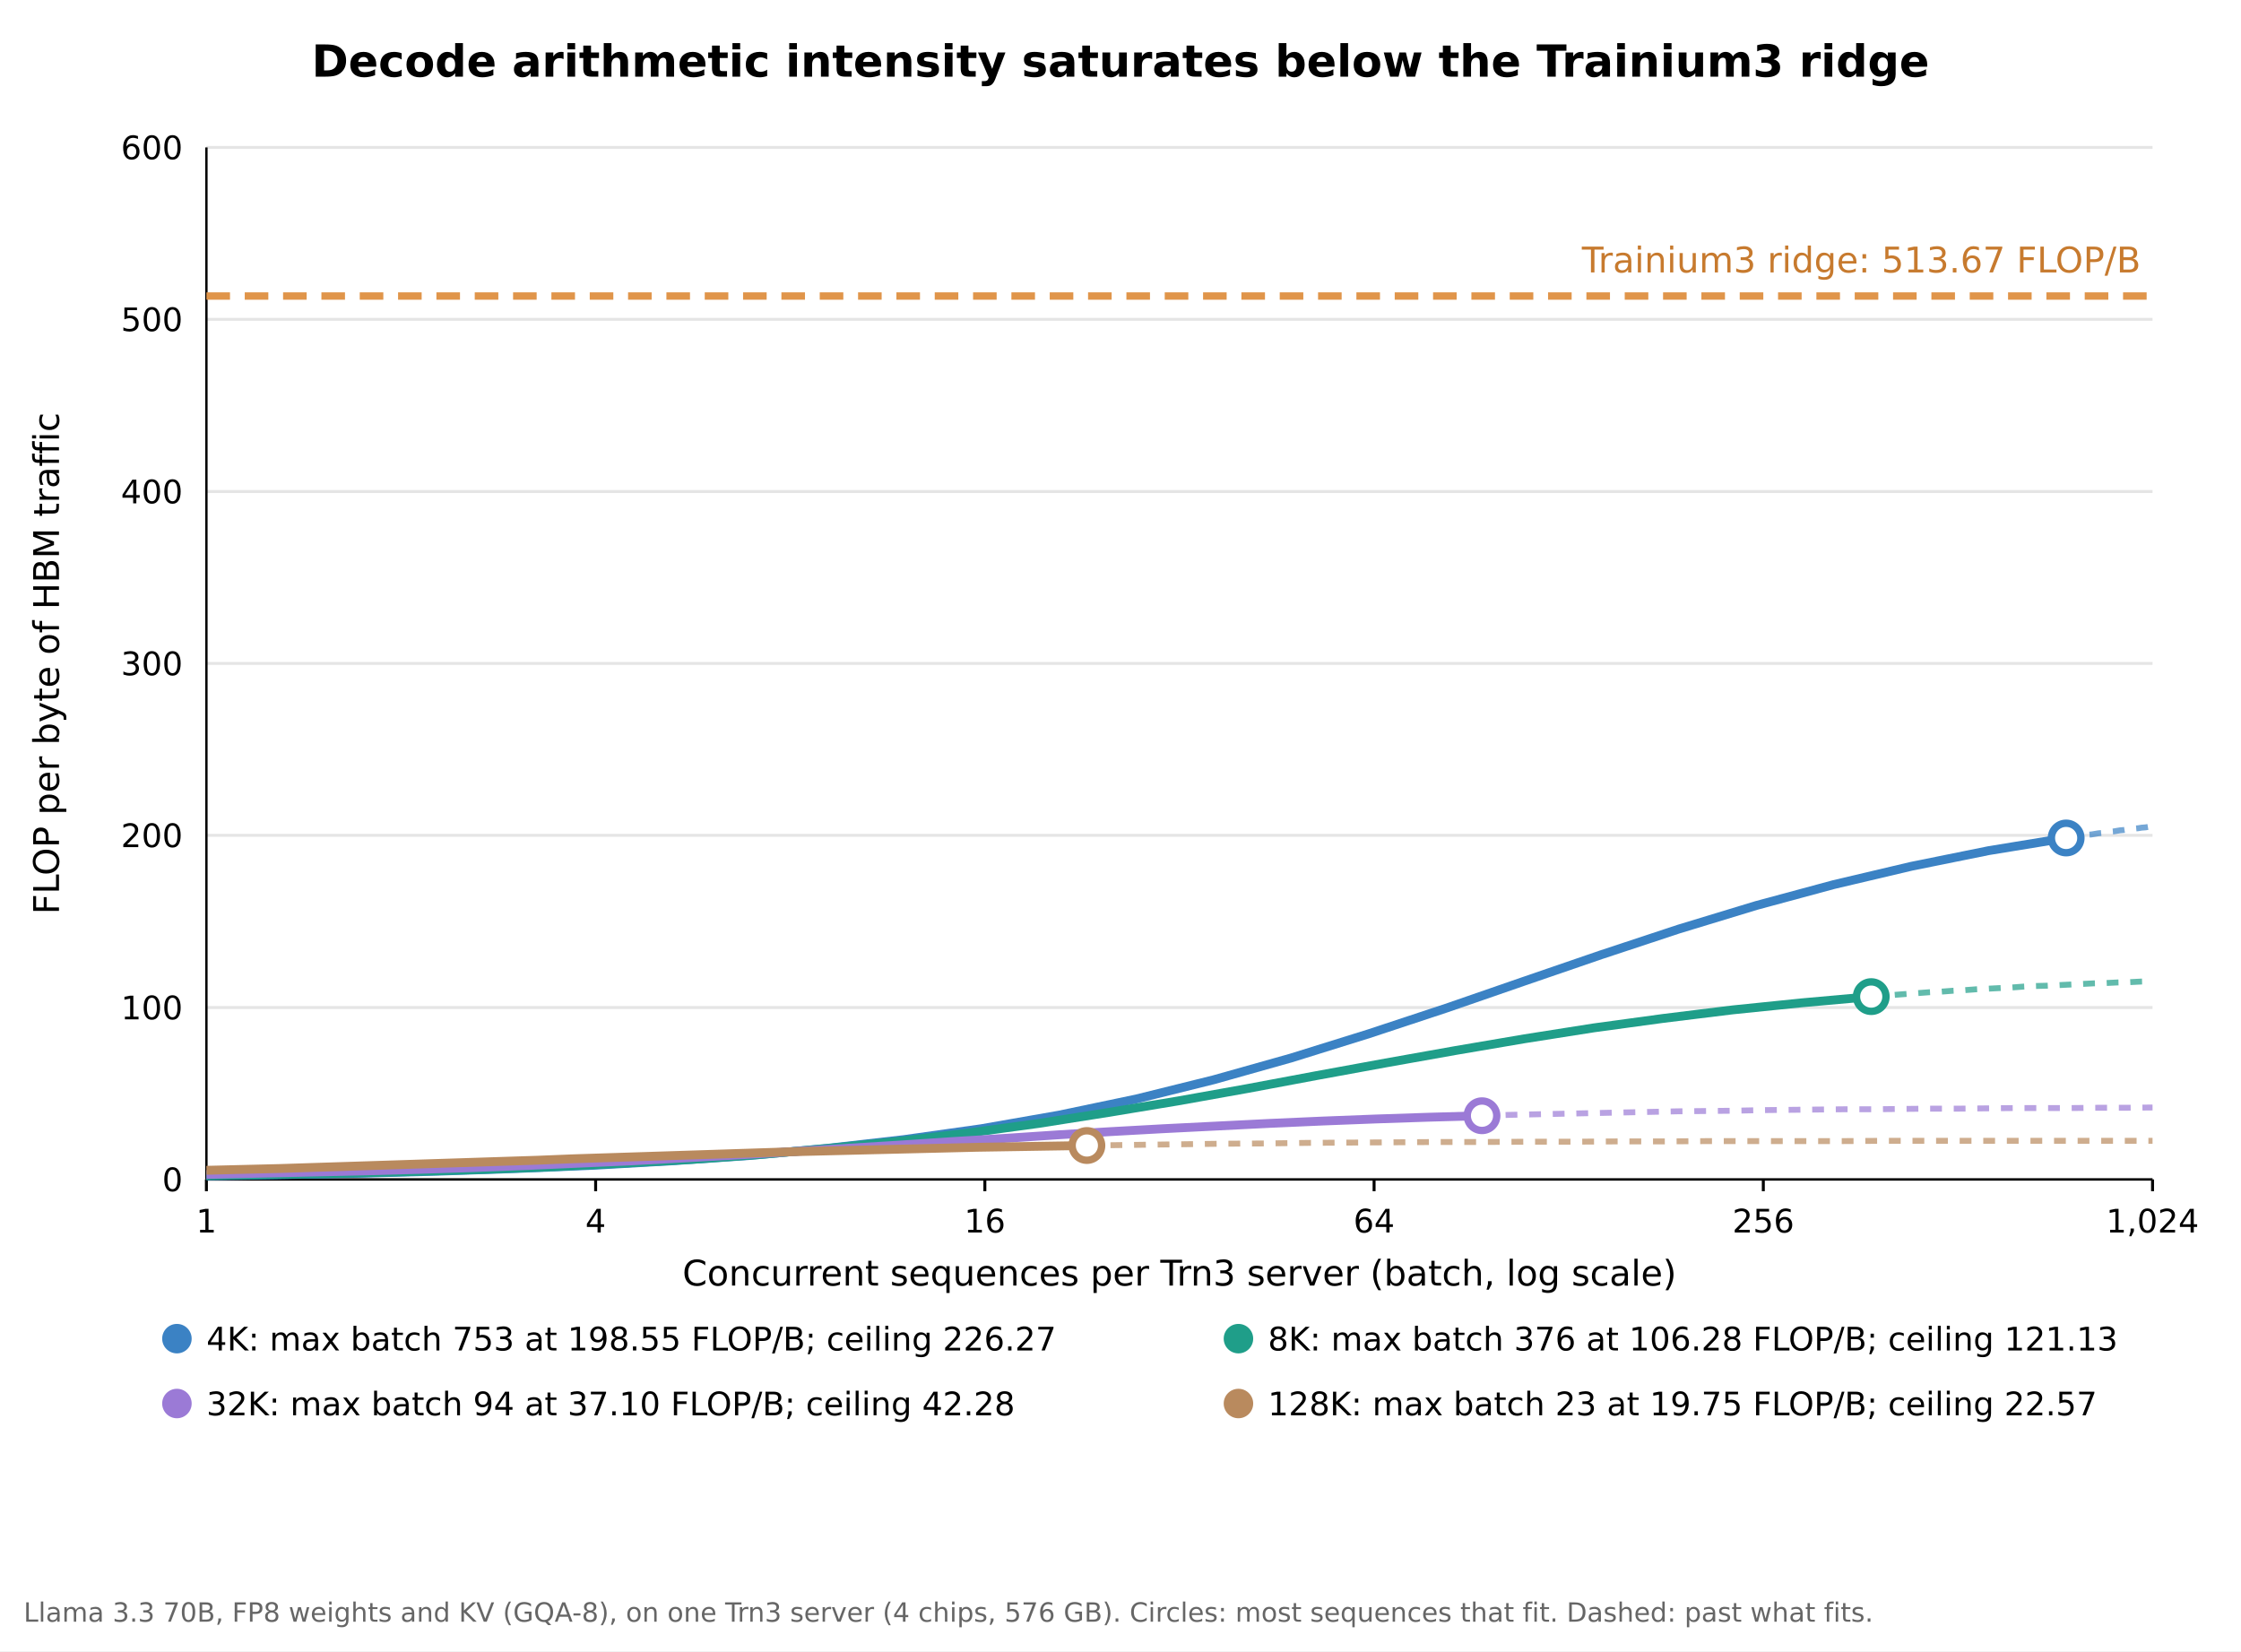
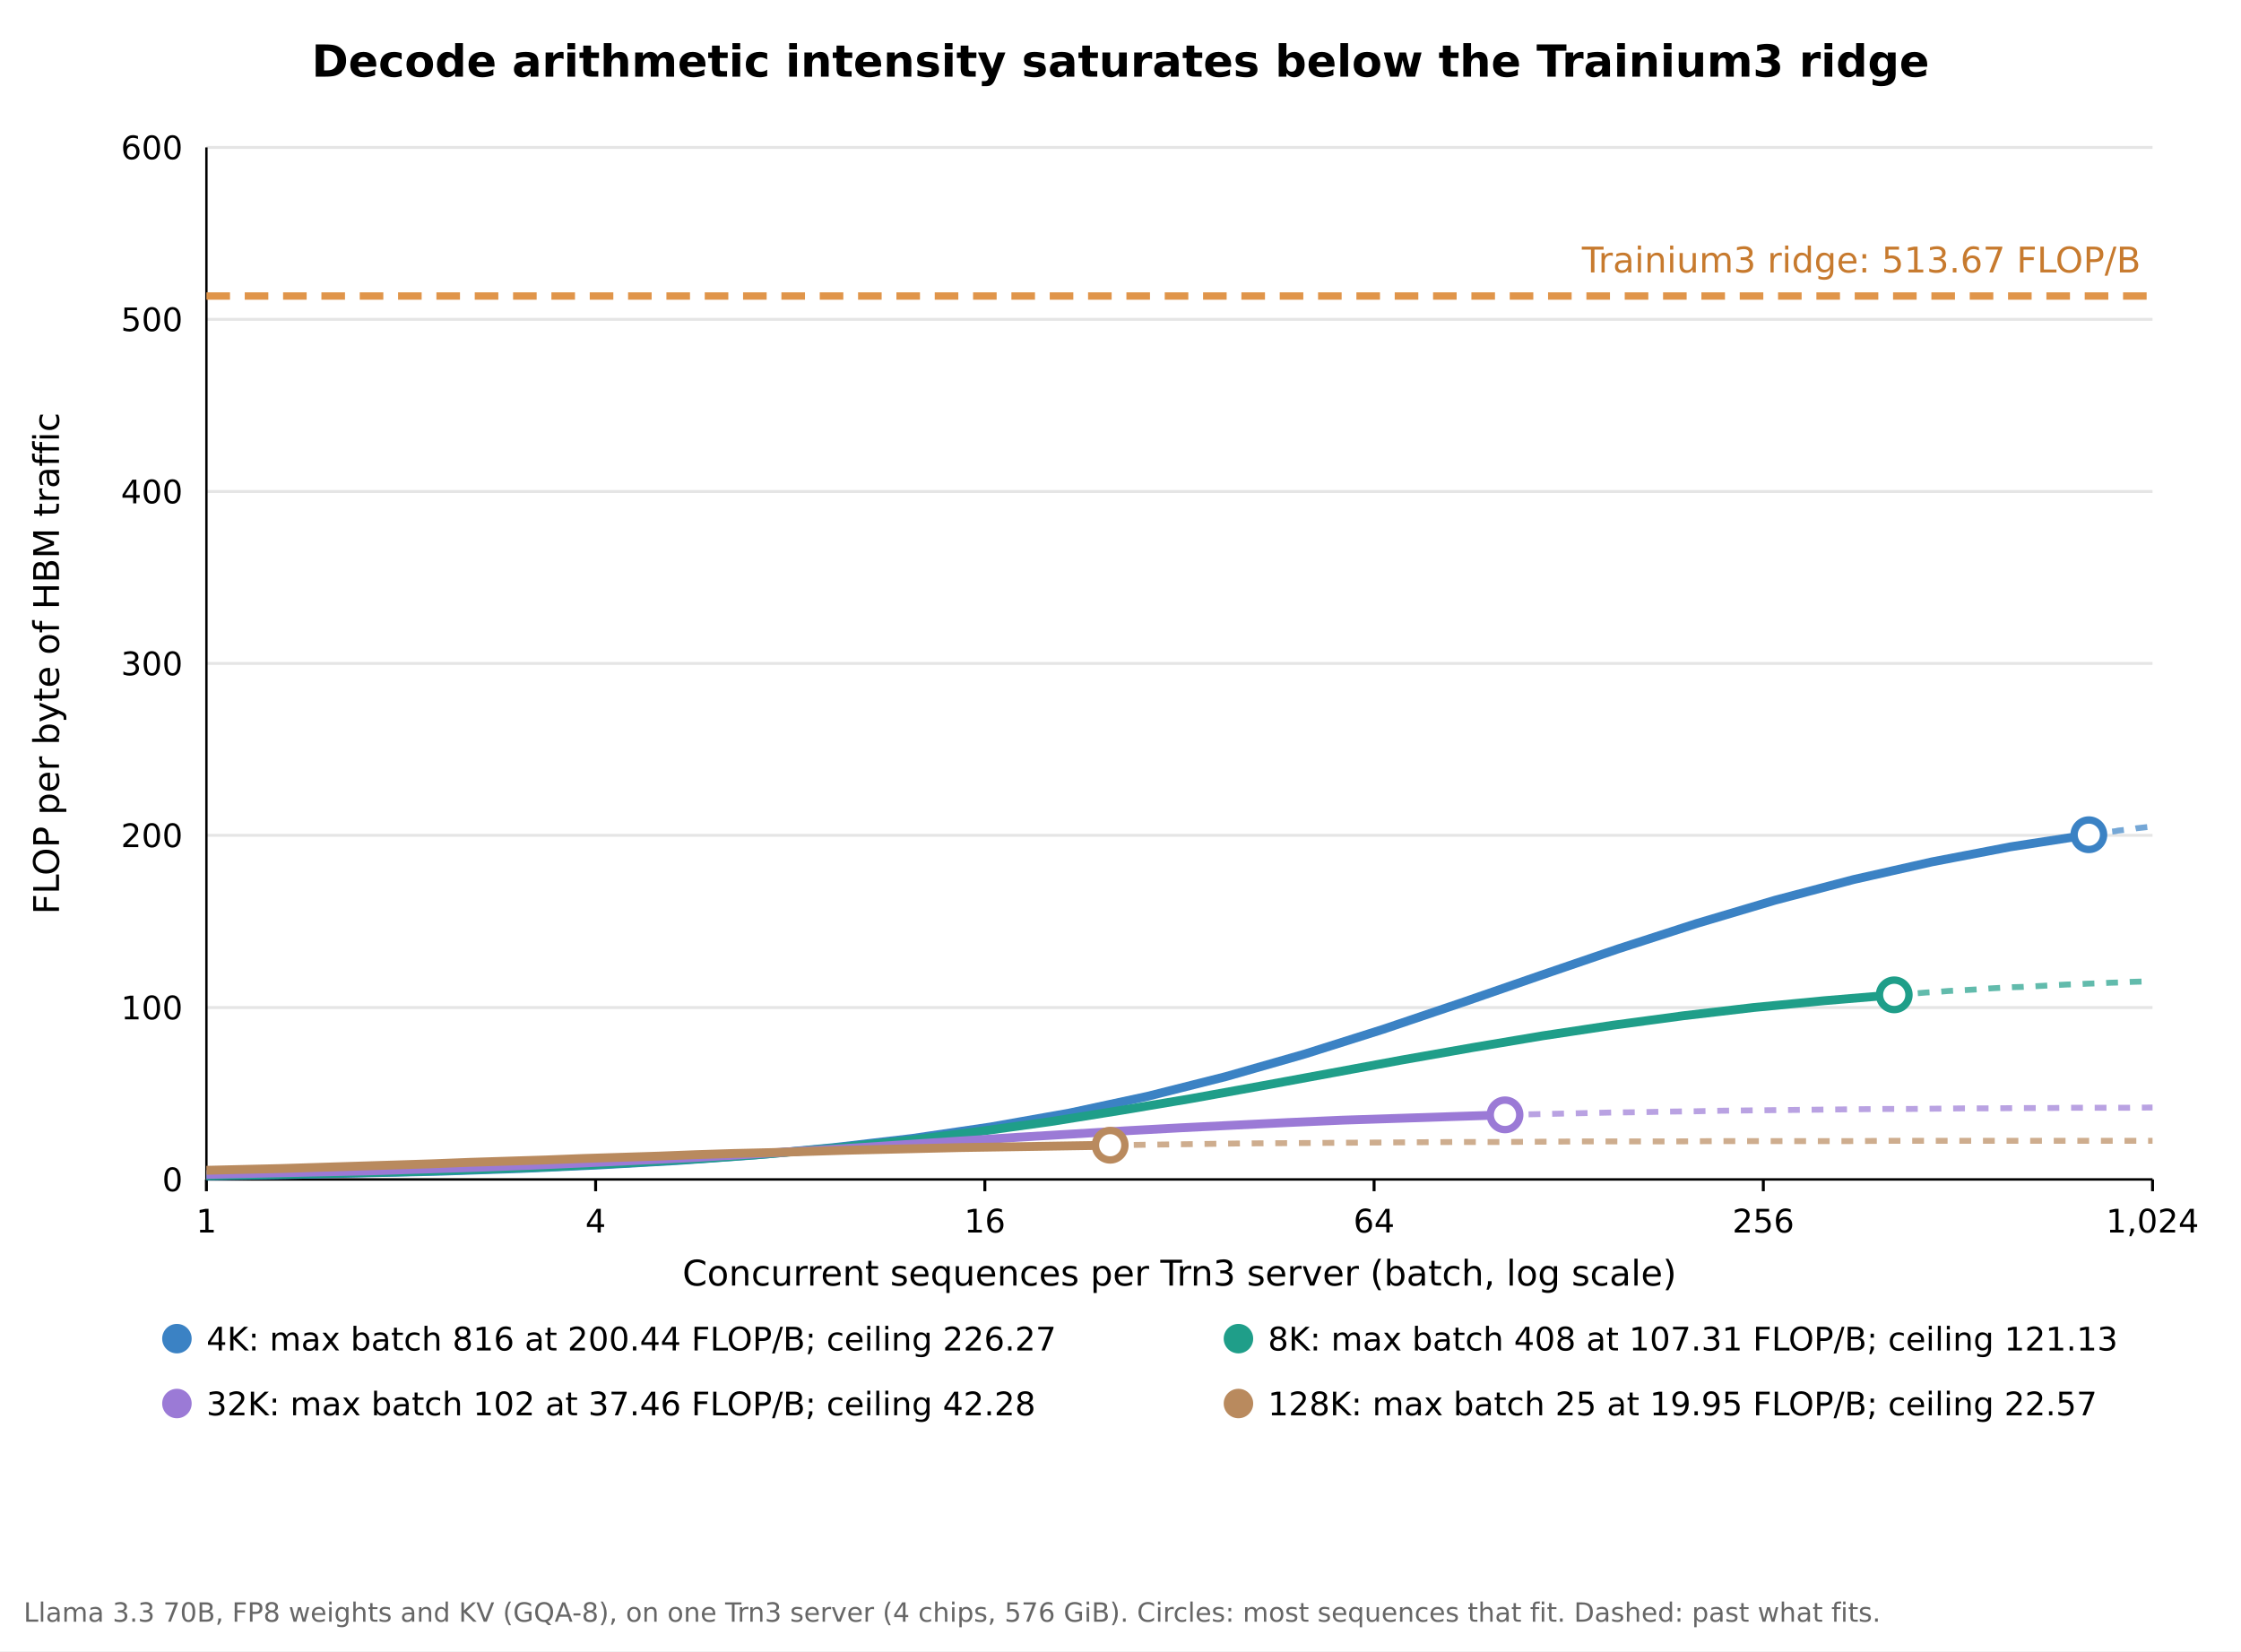
<svg xmlns="http://www.w3.org/2000/svg" viewBox="0 0 760 560" width="760" height="560" style="font-family:'DejaVu Sans',sans-serif">
  <rect width="760" height="560" fill="#fff" />
  <text x="380.0" y="26" text-anchor="middle" font-size="15" font-weight="700">Decode arithmetic intensity saturates below the Trainium3 ridge</text>
  <line x1="70" y1="400.0" x2="730" y2="400.0" stroke="#e5e5e5" />
  <text x="62" y="404.0" text-anchor="end" font-size="11">0</text>
  <line x1="70" y1="341.7" x2="730" y2="341.7" stroke="#e5e5e5" />
  <text x="62" y="345.7" text-anchor="end" font-size="11">100</text>
  <line x1="70" y1="283.3" x2="730" y2="283.3" stroke="#e5e5e5" />
  <text x="62" y="287.3" text-anchor="end" font-size="11">200</text>
  <line x1="70" y1="225.0" x2="730" y2="225.0" stroke="#e5e5e5" />
  <text x="62" y="229.0" text-anchor="end" font-size="11">300</text>
  <line x1="70" y1="166.7" x2="730" y2="166.7" stroke="#e5e5e5" />
  <text x="62" y="170.7" text-anchor="end" font-size="11">400</text>
  <line x1="70" y1="108.3" x2="730" y2="108.3" stroke="#e5e5e5" />
  <text x="62" y="112.3" text-anchor="end" font-size="11">500</text>
  <line x1="70" y1="50.0" x2="730" y2="50.0" stroke="#e5e5e5" />
  <text x="62" y="54.0" text-anchor="end" font-size="11">600</text>
  <line x1="70.0" y1="400" x2="70.0" y2="404" stroke="#000" />
  <text x="70.0" y="418" text-anchor="middle" font-size="11">1</text>
  <line x1="202.0" y1="400" x2="202.0" y2="404" stroke="#000" />
  <text x="202.0" y="418" text-anchor="middle" font-size="11">4</text>
  <line x1="334.0" y1="400" x2="334.0" y2="404" stroke="#000" />
  <text x="334.0" y="418" text-anchor="middle" font-size="11">16</text>
  <line x1="466.0" y1="400" x2="466.0" y2="404" stroke="#000" />
  <text x="466.0" y="418" text-anchor="middle" font-size="11">64</text>
  <line x1="598.0" y1="400" x2="598.0" y2="404" stroke="#000" />
  <text x="598.0" y="418" text-anchor="middle" font-size="11">256</text>
  <line x1="730.0" y1="400" x2="730.0" y2="404" stroke="#000" />
  <text x="730.0" y="418" text-anchor="middle" font-size="11">1,024</text>
  <line x1="70" y1="400" x2="730" y2="400" stroke="#000" stroke-width="0.8" />
  <line x1="70" y1="50" x2="70" y2="400" stroke="#000" stroke-width="0.8" />
  <line x1="70" y1="100.4" x2="730" y2="100.4" stroke="#e0954a" stroke-width="2.5" stroke-dasharray="8,5" />
  <text x="726" y="92.4" text-anchor="end" font-size="12" fill="#c77a2e">Trainium3 ridge: 513.67 FLOP/B</text>
-   <path d="M 70.0 398.8 L 96.3 398.4 L 122.6 397.9 L 148.8 397.2 L 175.1 396.3 L 201.4 395.2 L 227.7 393.7 L 254.0 391.9 L 280.2 389.5 L 306.5 386.5 L 332.8 382.8 L 359.1 378.2 L 385.4 372.7 L 411.6 366.2 L 437.9 358.8 L 464.2 350.6 L 490.5 341.9 L 516.8 332.8 L 543.0 323.8 L 569.3 315.1 L 595.6 307.1 L 621.9 300.0 L 648.2 293.8 L 674.4 288.5 L 700.7 284.2" fill="none" stroke="#3b82c4" stroke-width="3" />
-   <path d="M 700.7 284.2 L 701.9 284.0 L 703.2 283.8 L 704.4 283.6 L 705.6 283.5 L 706.8 283.3 L 708.0 283.1 L 709.3 283.0 L 710.5 282.8 L 711.7 282.6 L 712.9 282.5 L 714.1 282.3 L 715.4 282.1 L 716.6 282.0 L 717.8 281.8 L 719.0 281.6 L 720.2 281.5 L 721.5 281.3 L 722.7 281.2 L 723.9 281.0 L 725.1 280.9 L 726.3 280.7 L 727.6 280.6 L 728.8 280.4 L 730.0 280.3" fill="none" stroke="#3b82c4" stroke-width="2" stroke-dasharray="4,4" opacity="0.7" />
-   <circle cx="700.7" cy="284.2" r="5" fill="#fff" stroke="#3b82c4" stroke-width="2.5" />
+   <path d="M 70.0 398.8 L 96.6 398.4 L 123.2 397.8 L 149.8 397.2 L 176.4 396.3 L 203.0 395.1 L 229.6 393.6 L 256.2 391.7 L 282.8 389.2 L 309.4 386.1 L 336.0 382.2 L 362.6 377.5 L 389.2 371.8 L 415.8 365.1 L 442.4 357.5 L 469.0 349.1 L 495.6 340.1 L 522.2 330.9 L 548.8 321.8 L 575.4 313.2 L 602.0 305.3 L 628.6 298.3 L 655.2 292.3 L 681.8 287.2 L 708.4 283.1" fill="none" stroke="#3b82c4" stroke-width="3" />
+   <path d="M 708.4 283.1 L 709.3 282.9 L 710.2 282.8 L 711.1 282.7 L 712.0 282.6 L 712.9 282.5 L 713.8 282.3 L 714.7 282.2 L 715.6 282.1 L 716.5 282.0 L 717.4 281.9 L 718.3 281.7 L 719.2 281.6 L 720.1 281.5 L 721.0 281.4 L 721.9 281.3 L 722.8 281.2 L 723.7 281.1 L 724.6 280.9 L 725.5 280.8 L 726.4 280.7 L 727.3 280.6 L 728.2 280.5 L 729.1 280.4 L 730.0 280.3" fill="none" stroke="#3b82c4" stroke-width="2" stroke-dasharray="4,4" opacity="0.7" />
+   <circle cx="708.4" cy="283.1" r="5" fill="#fff" stroke="#3b82c4" stroke-width="2.5" />
  <circle cx="60" cy="454" r="5" fill="#3b82c4" />
-   <text x="70" y="458" font-size="11">4K: max batch 753 at 198.55 FLOP/B; ceiling 226.27</text>
-   <path d="M 70.0 398.7 L 93.5 398.3 L 117.1 397.9 L 140.6 397.3 L 164.1 396.6 L 187.6 395.7 L 211.2 394.5 L 234.7 393.2 L 258.2 391.5 L 281.7 389.4 L 305.3 387.0 L 328.8 384.2 L 352.3 381.0 L 375.8 377.3 L 399.4 373.4 L 422.9 369.2 L 446.4 364.8 L 469.9 360.5 L 493.5 356.3 L 517.0 352.3 L 540.5 348.6 L 564.0 345.4 L 587.6 342.5 L 611.1 340.1 L 634.6 338.0" fill="none" stroke="#1f9e89" stroke-width="3" />
-   <path d="M 634.6 338.0 L 638.6 337.7 L 642.6 337.4 L 646.5 337.1 L 650.5 336.8 L 654.5 336.5 L 658.5 336.3 L 662.4 336.0 L 666.4 335.8 L 670.4 335.5 L 674.4 335.3 L 678.3 335.1 L 682.3 334.9 L 686.3 334.6 L 690.3 334.4 L 694.2 334.3 L 698.2 334.1 L 702.2 333.9 L 706.2 333.7 L 710.1 333.5 L 714.1 333.4 L 718.1 333.2 L 722.1 333.1 L 726.0 332.9 L 730.0 332.8" fill="none" stroke="#1f9e89" stroke-width="2" stroke-dasharray="4,4" opacity="0.7" />
-   <circle cx="634.6" cy="338.0" r="5" fill="#fff" stroke="#1f9e89" stroke-width="2.5" />
+   <text x="70" y="458" font-size="11">4K: max batch 816 at 200.44 FLOP/B; ceiling 226.27</text>
+   <path d="M 70.0 398.7 L 93.8 398.3 L 117.7 397.8 L 141.5 397.3 L 165.4 396.5 L 189.2 395.6 L 213.1 394.4 L 236.9 393.0 L 260.8 391.3 L 284.6 389.2 L 308.5 386.7 L 332.3 383.7 L 356.2 380.4 L 380.0 376.6 L 403.9 372.6 L 427.7 368.3 L 451.6 363.9 L 475.4 359.5 L 499.3 355.3 L 523.1 351.3 L 547.0 347.7 L 570.8 344.5 L 594.7 341.7 L 618.5 339.4 L 642.4 337.4" fill="none" stroke="#1f9e89" stroke-width="3" />
+   <path d="M 642.4 337.4 L 646.0 337.1 L 649.7 336.9 L 653.3 336.6 L 657.0 336.4 L 660.6 336.1 L 664.3 335.9 L 667.9 335.7 L 671.6 335.5 L 675.2 335.2 L 678.9 335.0 L 682.5 334.8 L 686.2 334.7 L 689.8 334.5 L 693.5 334.3 L 697.1 334.1 L 700.8 333.9 L 704.4 333.8 L 708.1 333.6 L 711.7 333.5 L 715.4 333.3 L 719.0 333.2 L 722.7 333.0 L 726.3 332.9 L 730.0 332.8" fill="none" stroke="#1f9e89" stroke-width="2" stroke-dasharray="4,4" opacity="0.7" />
+   <circle cx="642.4" cy="337.4" r="5" fill="#fff" stroke="#1f9e89" stroke-width="2.5" />
  <circle cx="420" cy="454" r="5" fill="#1f9e89" />
-   <text x="430" y="458" font-size="11">8K: max batch 376 at 106.28 FLOP/B; ceiling 121.13</text>
-   <path d="M 70.0 398.3 L 88.0 397.9 L 106.1 397.5 L 124.1 397.1 L 142.1 396.6 L 160.1 396.0 L 178.2 395.3 L 196.2 394.5 L 214.2 393.7 L 232.2 392.7 L 250.3 391.7 L 268.3 390.6 L 286.3 389.5 L 304.3 388.4 L 322.4 387.2 L 340.4 386.1 L 358.4 384.9 L 376.4 383.8 L 394.5 382.8 L 412.5 381.9 L 430.5 381.0 L 448.5 380.2 L 466.6 379.5 L 484.6 378.9 L 502.6 378.4" fill="none" stroke="#9b7ad6" stroke-width="3" />
-   <path d="M 502.6 378.4 L 512.1 378.1 L 521.6 377.9 L 531.0 377.7 L 540.5 377.5 L 550.0 377.3 L 559.5 377.1 L 568.9 376.9 L 578.4 376.8 L 587.9 376.7 L 597.4 376.5 L 606.8 376.4 L 616.3 376.3 L 625.8 376.2 L 635.3 376.2 L 644.7 376.1 L 654.2 376.0 L 663.7 376.0 L 673.2 375.9 L 682.6 375.8 L 692.1 375.8 L 701.6 375.8 L 711.1 375.7 L 720.5 375.7 L 730.0 375.6" fill="none" stroke="#9b7ad6" stroke-width="2" stroke-dasharray="4,4" opacity="0.7" />
-   <circle cx="502.6" cy="378.4" r="5" fill="#fff" stroke="#9b7ad6" stroke-width="2.5" />
+   <text x="430" y="458" font-size="11">8K: max batch 408 at 107.31 FLOP/B; ceiling 121.13</text>
+   <path d="M 70.0 398.3 L 88.3 397.9 L 106.7 397.5 L 125.0 397.1 L 143.4 396.5 L 161.7 395.9 L 180.1 395.2 L 198.4 394.4 L 216.8 393.5 L 235.1 392.6 L 253.5 391.5 L 271.8 390.4 L 290.2 389.3 L 308.5 388.1 L 326.9 386.9 L 345.2 385.7 L 363.6 384.6 L 381.9 383.5 L 400.3 382.5 L 418.6 381.6 L 437.0 380.7 L 455.3 379.9 L 473.7 379.3 L 492.0 378.7 L 510.4 378.1" fill="none" stroke="#9b7ad6" stroke-width="3" />
+   <path d="M 510.4 378.1 L 519.5 377.9 L 528.7 377.7 L 537.8 377.5 L 547.0 377.3 L 556.1 377.2 L 565.3 377.0 L 574.4 376.9 L 583.6 376.7 L 592.7 376.6 L 601.9 376.5 L 611.0 376.4 L 620.2 376.3 L 629.3 376.2 L 638.5 376.1 L 647.6 376.1 L 656.8 376.0 L 665.9 375.9 L 675.1 375.9 L 684.2 375.8 L 693.4 375.8 L 702.5 375.7 L 711.7 375.7 L 720.8 375.7 L 730.0 375.6" fill="none" stroke="#9b7ad6" stroke-width="2" stroke-dasharray="4,4" opacity="0.7" />
+   <circle cx="510.4" cy="378.1" r="5" fill="#fff" stroke="#9b7ad6" stroke-width="2.5" />
  <circle cx="60" cy="476" r="5" fill="#9b7ad6" />
-   <text x="70" y="480" font-size="11">32K: max batch 94 at 37.10 FLOP/B; ceiling 42.28</text>
-   <path d="M 70.0 396.9 L 82.4 396.6 L 94.9 396.3 L 107.3 395.9 L 119.8 395.5 L 132.2 395.1 L 144.6 394.7 L 157.1 394.3 L 169.5 393.9 L 182.0 393.5 L 194.4 393.0 L 206.8 392.6 L 219.3 392.2 L 231.7 391.8 L 244.2 391.4 L 256.6 391.0 L 269.0 390.6 L 281.5 390.3 L 293.9 390.0 L 306.4 389.7 L 318.8 389.4 L 331.2 389.1 L 343.7 388.9 L 356.1 388.7 L 368.6 388.5" fill="none" stroke="#b98a5e" stroke-width="3" />
-   <path d="M 368.6 388.5 L 383.6 388.3 L 398.7 388.1 L 413.7 387.9 L 428.8 387.8 L 443.9 387.6 L 458.9 387.5 L 474.0 387.4 L 489.0 387.3 L 504.1 387.3 L 519.2 387.2 L 534.2 387.2 L 549.3 387.1 L 564.3 387.1 L 579.4 387.0 L 594.5 387.0 L 609.5 387.0 L 624.6 387.0 L 639.6 386.9 L 654.7 386.9 L 669.8 386.9 L 684.8 386.9 L 699.9 386.9 L 714.9 386.9 L 730.0 386.9" fill="none" stroke="#b98a5e" stroke-width="2" stroke-dasharray="4,4" opacity="0.7" />
-   <circle cx="368.6" cy="388.5" r="5" fill="#fff" stroke="#b98a5e" stroke-width="2.5" />
+   <text x="70" y="480" font-size="11">32K: max batch 102 at 37.46 FLOP/B; ceiling 42.28</text>
+   <path d="M 70.0 396.9 L 82.8 396.6 L 95.5 396.3 L 108.3 395.9 L 121.1 395.5 L 133.9 395.1 L 146.6 394.7 L 159.4 394.2 L 172.2 393.8 L 184.9 393.4 L 197.7 392.9 L 210.5 392.5 L 223.2 392.1 L 236.0 391.6 L 248.8 391.2 L 261.6 390.9 L 274.3 390.5 L 287.1 390.1 L 299.9 389.8 L 312.6 389.5 L 325.4 389.2 L 338.2 389.0 L 351.0 388.8 L 363.7 388.6 L 376.5 388.4" fill="none" stroke="#b98a5e" stroke-width="3" />
+   <path d="M 376.5 388.4 L 391.2 388.2 L 406.0 388.0 L 420.7 387.8 L 435.4 387.7 L 450.1 387.6 L 464.9 387.5 L 479.6 387.4 L 494.3 387.3 L 509.1 387.3 L 523.8 387.2 L 538.5 387.1 L 553.2 387.1 L 568.0 387.1 L 582.7 387.0 L 597.4 387.0 L 612.2 387.0 L 626.9 387.0 L 641.6 386.9 L 656.4 386.9 L 671.1 386.9 L 685.8 386.9 L 700.5 386.9 L 715.3 386.9 L 730.0 386.9" fill="none" stroke="#b98a5e" stroke-width="2" stroke-dasharray="4,4" opacity="0.7" />
+   <circle cx="376.5" cy="388.4" r="5" fill="#fff" stroke="#b98a5e" stroke-width="2.5" />
  <circle cx="420" cy="476" r="5" fill="#b98a5e" />
-   <text x="430" y="480" font-size="11">128K: max batch 23 at 19.75 FLOP/B; ceiling 22.57</text>
+   <text x="430" y="480" font-size="11">128K: max batch 25 at 19.95 FLOP/B; ceiling 22.57</text>
  <text x="400.0" y="436" text-anchor="middle" font-size="12">Concurrent sequences per Trn3 server (batch, log scale)</text>
  <text x="20" y="225.0" text-anchor="middle" font-size="12" transform="rotate(-90 20 225.0)">FLOP per byte of HBM traffic</text>
-   <text x="8" y="550" font-size="9" fill="#666">Llama 3.3 70B, FP8 weights and KV (GQA-8), on one Trn3 server (4 chips, 576 GB). Circles: most sequences that fit. Dashed: past what fits.</text>
+   <text x="8" y="550" font-size="9" fill="#666">Llama 3.3 70B, FP8 weights and KV (GQA-8), on one Trn3 server (4 chips, 576 GiB). Circles: most sequences that fit. Dashed: past what fits.</text>
</svg>
